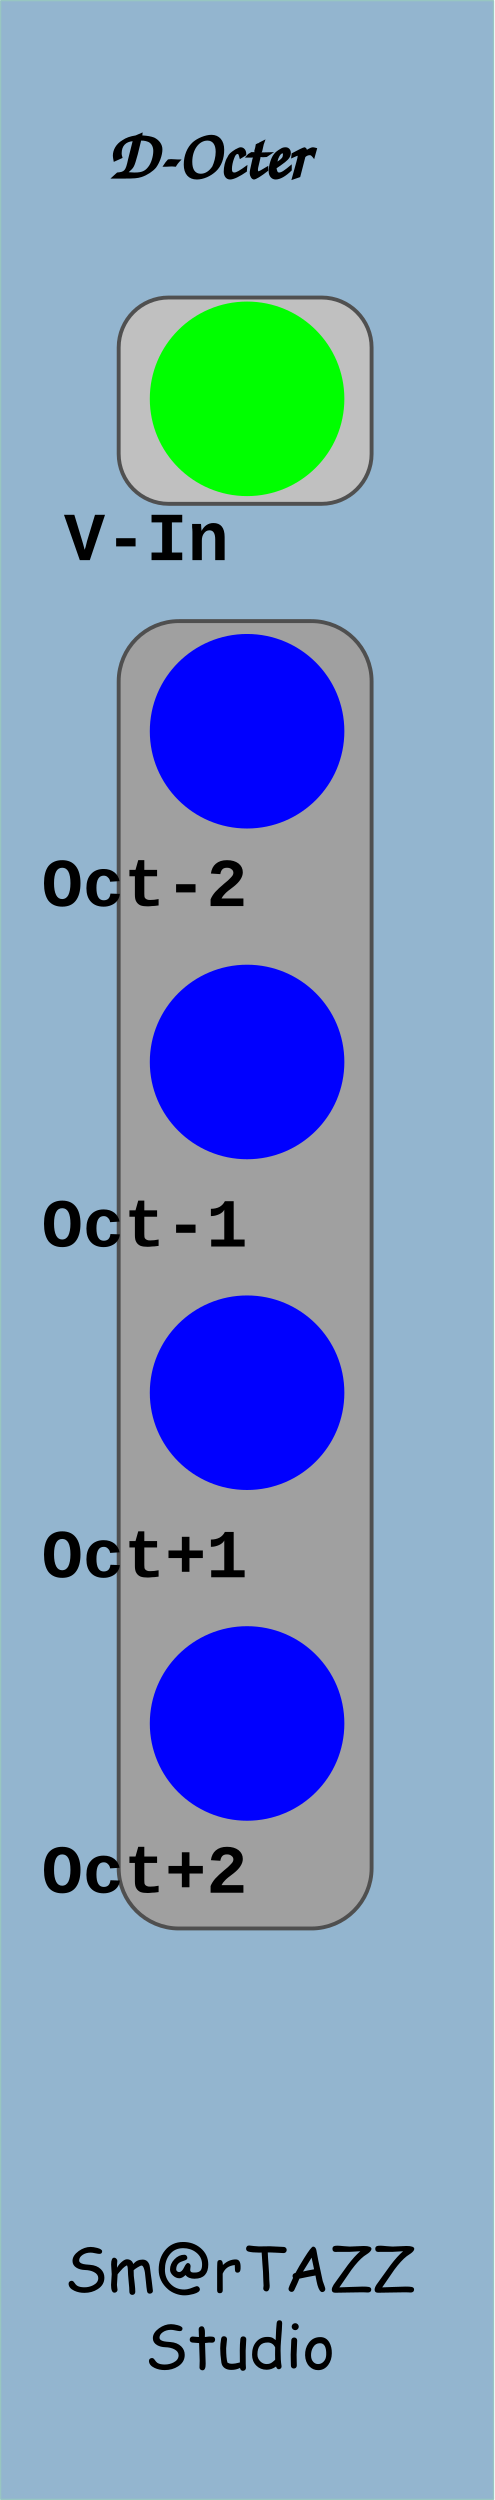
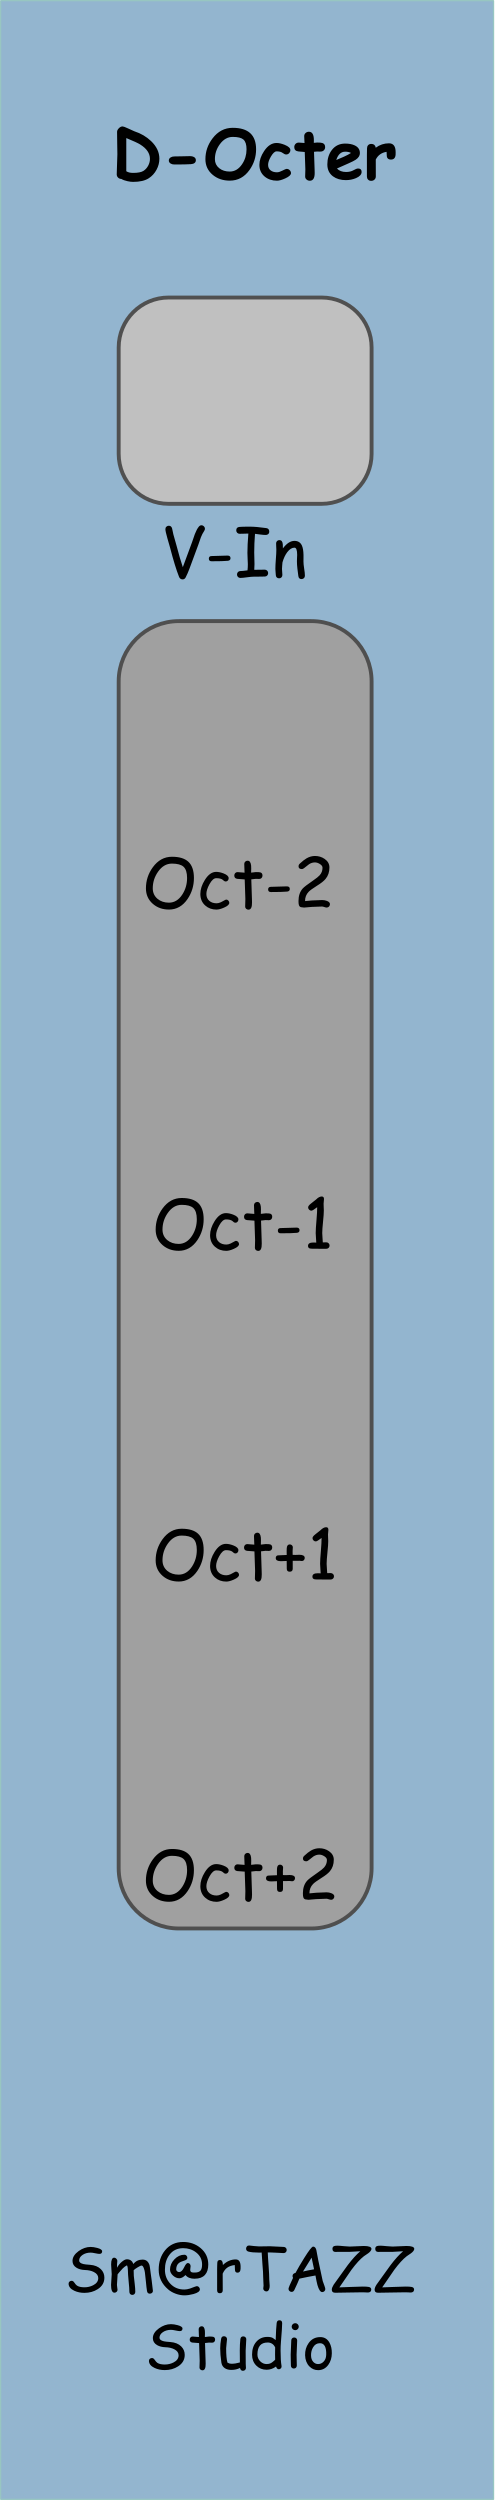
<svg xmlns="http://www.w3.org/2000/svg" xmlns:xlink="http://www.w3.org/1999/xlink" width="25.4mm" height="128.5mm" viewBox="0 0 25.4 128.5" version="1.1" id="svg1">
  <defs id="defs1">
    <linearGradient id="linearGradient1">
      <stop style="stop-color:#00ff00;stop-opacity:1;" offset="0" id="stop1" />
      <stop style="stop-color:#00ff00;stop-opacity:0;" offset="1" id="stop2" />
    </linearGradient>
    <linearGradient xlink:href="#linearGradient1" id="linearGradient2" x1="7.7" y1="20.586" x2="17.7" y2="20.586" gradientUnits="userSpaceOnUse" />
  </defs>
  <g id="layer1" style="display:inline">
    <rect style="display:inline;fill:#93b5cf;fill-opacity:1;stroke:#97c6c1;stroke-width:0.065;stroke-linejoin:miter;stroke-miterlimit:0;stroke-dasharray:none;stroke-opacity:1;paint-order:normal" id="guid-133bc867-ad6a-494a-bd77-ef0c326a6449" width="25.335" height="128.435" x="0.033" y="0.033" ry="0" />
-     <rect style="font-size:3.175px;font-family:'Comic Sans MS';-inkscape-font-specification:'Comic Sans MS, Normal';text-align:center;text-anchor:middle;display:inline;fill:#c0c0c0;fill-opacity:1;stroke:#505050;stroke-width:0.2;stroke-miterlimit:0;stroke-opacity:1;stroke-dasharray:none" id="InputBlock" width="13" height="10.604" x="6.1" y="15.293" ry="2.567">
-       </rect>
    <rect style="display:inline;fill:#a0a0a0;stroke:#4f4f4f;stroke-width:0.2;stroke-miterlimit:0;stroke-opacity:1;stroke-dasharray:none;fill-opacity:1" id="OutputBlock" width="13" height="67.199" x="6.1" y="31.925" ry="3.097">
      </rect>
-     <text xml:space="preserve" style="font-size:3.528px;font-family:Arial;-inkscape-font-specification:'Arial, Normal';text-align:center;text-anchor:middle;fill:#000000;stroke:#000000;stroke-width:0;stroke-linecap:round;stroke-linejoin:round;stroke-miterlimit:0" x="13.082" y="9.18" id="text1">
-       <tspan id="tspan1" style="font-style:normal;font-variant:normal;font-weight:bold;font-stretch:normal;font-size:3.528px;font-family:'Comic Sans MS';-inkscape-font-specification:'Comic Sans MS, Bold';font-variant-ligatures:normal;font-variant-caps:normal;font-variant-numeric:normal;font-variant-east-asian:normal;stroke-width:0" x="13.082" y="9.18">D-Octer</tspan>
-     </text>
-     <text xml:space="preserve" style="font-style:normal;font-variant:normal;font-weight:bold;font-stretch:normal;font-size:3.528px;font-family:'Courier New';-inkscape-font-specification:'Courier New, Bold';font-variant-ligatures:normal;font-variant-caps:normal;font-variant-numeric:normal;font-variant-east-asian:normal;text-align:center;text-anchor:middle;fill:#000000;stroke:#000000;stroke-width:0;stroke-linecap:round;stroke-linejoin:round;stroke-miterlimit:0" x="12.722" y="46.569" id="text3" transform="scale(0.9999772,1.000023)">
-       <tspan id="tspan9" x="12.722" y="46.569">Oct-2</tspan>
-     </text>
-     <text xml:space="preserve" style="font-style:normal;font-variant:normal;font-weight:bold;font-stretch:normal;font-size:3.528px;font-family:'Courier New';-inkscape-font-specification:'Courier New, Bold';font-variant-ligatures:normal;font-variant-caps:normal;font-variant-numeric:normal;font-variant-east-asian:normal;text-align:center;text-anchor:middle;display:inline;fill:#000000;stroke:#000000;stroke-width:0;stroke-linecap:round;stroke-linejoin:round;stroke-miterlimit:0" x="12.722" y="64.07" id="text3-9">
-       <tspan id="tspan8" x="12.722" y="64.07">Oct-1</tspan>
-     </text>
-     <text xml:space="preserve" style="font-style:normal;font-variant:normal;font-weight:bold;font-stretch:normal;font-size:3.528px;font-family:'Courier New';-inkscape-font-specification:'Courier New, Bold';font-variant-ligatures:normal;font-variant-caps:normal;font-variant-numeric:normal;font-variant-east-asian:normal;text-align:center;text-anchor:middle;display:inline;fill:#000000;stroke:#000000;stroke-width:0;stroke-linecap:round;stroke-linejoin:round;stroke-miterlimit:0" x="12.722" y="81.07" id="text3-3">
-       <tspan id="tspan7" x="12.722" y="81.07">Oct+1</tspan>
-     </text>
-     <text xml:space="preserve" style="font-style:normal;font-variant:normal;font-weight:bold;font-stretch:normal;font-size:3.528px;font-family:'Courier New';-inkscape-font-specification:'Courier New, Bold';font-variant-ligatures:normal;font-variant-caps:normal;font-variant-numeric:normal;font-variant-east-asian:normal;text-align:center;text-anchor:middle;display:inline;fill:#000000;stroke:#000000;stroke-width:0;stroke-linecap:round;stroke-linejoin:round;stroke-miterlimit:0" x="12.722" y="97.286" id="text3-5">
-       <tspan id="tspan6" x="12.722" y="97.286">Oct+2</tspan>
-     </text>
-     <text xml:space="preserve" style="display:inline;font-style:normal;font-variant:normal;font-weight:bold;font-stretch:normal;font-size:3.528px;font-family:'Courier New';-inkscape-font-specification:'Courier New, Bold';font-variant-ligatures:normal;font-variant-caps:normal;font-variant-numeric:normal;font-variant-east-asian:normal;text-align:center;text-anchor:middle;fill:#000000;stroke:#000000;stroke-width:0;stroke-linecap:round;stroke-linejoin:round;stroke-miterlimit:0" x="12.815" y="28.789" id="text3-30" transform="scale(0.9999772,1.000023)">
-       <tspan id="tspan22" x="12.815" y="28.789">V-In</tspan>
-     </text>
+     <rect style="display:inline;font-size:3.175px;font-family:'Comic Sans MS';-inkscape-font-specification:'Comic Sans MS, Normal';text-align:center;text-anchor:middle;fill:#c0c0c0;fill-opacity:1;stroke:#505050;stroke-width:0.2;stroke-miterlimit:0;stroke-opacity:1;stroke-dasharray:none" id="InputBlock" width="13" height="10.604" x="6.1" y="15.293" ry="2.567">
+       </rect>
    <g id="guid-836c62ac-2363-4971-88ce-5a5d0a73b10b" style="display:inline;font-size:3.175px;font-family:'Comic Sans MS';-inkscape-font-specification:'Comic Sans MS, Normal';text-align:center;text-anchor:middle;stroke:#000000;stroke-width:0;stroke-miterlimit:0" aria-label="Sm@rTAZZ&#10;Studio" transform="translate(0,-4.576649)">
      <path d="m 3.527,121.957 q -0.002,-0.065 0.043,-0.105 0.047,-0.042 0.113,-0.042 0.076,0 0.133,0.087 0.079,0.118 0.141,0.16 0.132,0.087 0.383,0.087 0.24,0 0.446,-0.104 0.264,-0.133 0.264,-0.371 0,-0.195 -0.222,-0.309 -0.188,-0.098 -0.464,-0.105 -0.245,-0.009 -0.417,-0.107 -0.22,-0.126 -0.22,-0.36 0,-0.276 0.313,-0.504 0.299,-0.215 0.619,-0.215 0.15,0 0.34,0.051 0.251,0.067 0.251,0.171 0,0.136 -0.14,0.136 -0.062,0 -0.217,-0.033 -0.155,-0.034 -0.24,-0.033 -0.242,0.003 -0.411,0.119 -0.174,0.119 -0.174,0.29 0,0.129 0.229,0.181 0.085,0.02 0.33,0.037 0.355,0.026 0.555,0.223 0.183,0.18 0.183,0.439 0,0.369 -0.341,0.589 -0.296,0.191 -0.687,0.191 -0.284,0 -0.519,-0.109 -0.288,-0.133 -0.293,-0.366 z m 4.178,0.515 q -0.127,0 -0.149,-0.135 -0.028,-0.171 -0.056,-0.481 l -0.053,-0.481 q -0.016,-0.107 -0.053,-0.209 -0.053,-0.14 -0.115,-0.14 -0.057,0 -0.214,0.098 -0.149,0.09 -0.195,0.144 -0.002,0.146 0.008,0.291 l 0.047,0.414 q 0.029,0.245 0.029,0.405 0,0.068 -0.043,0.112 -0.042,0.045 -0.109,0.045 -0.067,0 -0.11,-0.045 -0.042,-0.043 -0.042,-0.112 0,-0.188 -0.039,-0.553 -0.037,-0.367 -0.037,-0.555 0,-0.164 -0.047,-0.256 -0.109,0.05 -0.22,0.161 l -0.183,0.205 q -0.025,0.037 -0.079,0.098 0,0.093 -0.017,0.274 -0.017,0.181 -0.017,0.268 0,0.046 0.014,0.13 0.016,0.084 0.016,0.121 0,0.064 -0.048,0.107 -0.047,0.043 -0.11,0.043 -0.175,0 -0.175,-0.398 0,-0.093 0.017,-0.278 0.017,-0.184 0.017,-0.278 0,-0.082 -0.016,-0.246 -0.014,-0.164 -0.014,-0.248 0,-0.352 0.158,-0.352 0.06,0 0.11,0.053 0.051,0.053 0.051,0.115 0,0.029 -0.008,0.091 -0.008,0.062 -0.008,0.095 l 0.003,0.163 q 0.081,-0.166 0.237,-0.299 0.157,-0.135 0.267,-0.135 0.243,0 0.335,0.242 0.085,-0.113 0.203,-0.169 0.118,-0.057 0.27,-0.057 0.259,0 0.353,0.279 0.019,0.056 0.064,0.436 0.043,0.267 0.112,0.888 0.005,0.062 -0.042,0.105 -0.047,0.043 -0.113,0.043 z m 2.307,-0.767 q -0.164,0 -0.284,-0.048 -0.119,-0.048 -0.192,-0.143 -0.084,0.082 -0.164,0.124 -0.079,0.042 -0.155,0.042 -0.172,0 -0.326,-0.14 -0.152,-0.141 -0.152,-0.309 0,-0.287 0.225,-0.524 0.226,-0.237 0.513,-0.237 0.065,0 0.109,0.048 0.043,0.048 0.043,0.116 0,0.093 -0.155,0.138 -0.206,0.059 -0.291,0.135 -0.126,0.11 -0.126,0.324 0,0.045 0.042,0.087 0.048,0.046 0.119,0.043 0.135,-0.006 0.25,-0.251 0.104,-0.214 0.184,-0.214 0.065,0 0.105,0.048 0.04,0.048 0.04,0.118 0,0.031 -0.011,0.093 -0.009,0.062 -0.009,0.093 0,0.101 0.087,0.127 0.034,0.011 0.147,0.011 0.212,0 0.298,-0.104 0.078,-0.093 0.078,-0.309 0,-0.38 -0.305,-0.62 -0.279,-0.22 -0.667,-0.22 -0.451,0 -0.707,0.341 -0.231,0.304 -0.231,0.764 0,0.425 0.271,0.716 0.282,0.304 0.726,0.304 0.126,0 0.284,-0.048 l 0.271,-0.101 q 0.068,-0.025 0.088,-0.025 0.064,0 0.11,0.051 0.047,0.05 0.047,0.116 0,0.147 -0.33,0.239 -0.25,0.068 -0.467,0.068 -0.219,0 -0.448,-0.085 -0.228,-0.084 -0.391,-0.225 -0.481,-0.415 -0.481,-1.011 0,-0.595 0.329,-0.995 0.349,-0.428 0.929,-0.428 0.524,0 0.898,0.315 0.392,0.333 0.392,0.843 0,0.349 -0.171,0.536 -0.178,0.194 -0.522,0.194 z m 2.353,-0.507 q -0.011,0.194 -0.155,0.194 -0.133,0 -0.133,-0.153 0,-0.029 -0.005,-0.109 l -0.005,-0.13 q -0.245,0.029 -0.392,0.138 -0.138,0.101 -0.229,0.304 l 0.003,0.85 q 0,0.157 -0.153,0.157 -0.136,0 -0.136,-0.157 v -1.088 q 0,-0.051 0.003,-0.153 0.005,-0.102 0.005,-0.153 0,-0.157 0.136,-0.157 0.152,0 0.153,0.257 0.298,-0.287 0.66,-0.287 0.126,0 0.188,0.095 0.062,0.095 0.062,0.285 0,0.081 -0.002,0.109 z m 2.215,-0.812 q -0.115,0 -0.353,-0.019 -0.233,-0.017 -0.353,-0.015 h -0.11 q 0.005,0.214 0.042,0.695 0.034,0.448 0.034,0.696 0,0.054 0.011,0.164 0.011,0.11 0.011,0.166 0,0.105 -0.034,0.181 -0.043,0.102 -0.135,0.102 -0.062,0 -0.112,-0.043 -0.05,-0.043 -0.05,-0.112 0,-0.023 0.008,-0.07 0.008,-0.046 0.008,-0.07 0,-0.076 -0.011,-0.228 -0.009,-0.152 -0.009,-0.229 0,-0.222 -0.036,-0.623 -0.037,-0.434 -0.042,-0.623 l -0.141,0.002 q -0.34,0 -0.533,-0.05 -0.126,-0.033 -0.126,-0.153 0,-0.064 0.04,-0.112 0.047,-0.054 0.119,-0.05 0.054,0.003 0.248,0.028 0.155,0.019 0.251,0.019 0.093,0 0.282,-0.003 0.189,-0.005 0.282,-0.005 0.119,0 0.353,0.017 0.236,0.017 0.355,0.017 0.067,0 0.112,0.046 0.045,0.045 0.045,0.113 0,0.067 -0.045,0.113 -0.045,0.045 -0.112,0.045 z m 1.984,2.005 q -0.143,0 -0.248,-0.366 -0.04,-0.14 -0.101,-0.488 -0.158,0.022 -0.414,0.077 l -0.412,0.085 q -0.078,0.203 -0.265,0.594 -0.05,0.087 -0.135,0.087 -0.062,0 -0.112,-0.045 -0.048,-0.045 -0.048,-0.112 0,-0.074 0.234,-0.566 -0.026,-0.04 -0.026,-0.093 0,-0.126 0.152,-0.161 0.177,-0.332 0.446,-0.763 0.367,-0.588 0.457,-0.588 0.122,0 0.167,0.171 l 0.098,0.521 0.231,1.077 0.088,0.245 q 0.045,0.126 0.045,0.167 0,0.067 -0.048,0.112 -0.048,0.045 -0.11,0.045 z m -0.547,-1.772 -0.443,0.715 q 0.188,-0.048 0.569,-0.116 z m 2.894,-0.214 -0.209,0.143 q -0.282,0.219 -0.639,0.699 l -0.544,0.792 q -0.039,0.059 -0.076,0.109 l 0.603,-0.023 q 0.395,-0.019 0.605,-0.019 0.205,0 0.302,0.019 0.126,0.025 0.13,0.127 0.003,0.076 -0.05,0.121 -0.047,0.039 -0.116,0.039 -0.045,0 -0.135,-0.006 -0.09,-0.005 -0.135,-0.005 -0.236,0 -0.708,0.011 -0.471,0.012 -0.707,0.012 -0.178,0 -0.178,-0.157 0,-0.102 0.096,-0.257 l 0.166,-0.231 0.56,-0.778 q 0.346,-0.457 0.643,-0.71 l -0.543,0.031 H 17.351 q -0.017,0 -0.051,0.003 -0.033,0.002 -0.048,0.002 -0.164,0 -0.164,-0.16 0,-0.105 0.084,-0.14 0.051,-0.022 0.169,-0.022 0.107,0 0.318,0.023 0.212,0.022 0.319,0.022 0.119,0 0.357,-0.015 0.239,-0.015 0.36,-0.015 0.398,0 0.398,0.15 0,0.102 -0.18,0.236 z m 2.201,0 -0.209,0.143 q -0.282,0.219 -0.639,0.699 l -0.544,0.792 q -0.039,0.059 -0.076,0.109 l 0.603,-0.023 q 0.395,-0.019 0.605,-0.019 0.205,0 0.302,0.019 0.126,0.025 0.13,0.127 0.003,0.076 -0.05,0.121 -0.047,0.039 -0.116,0.039 -0.045,0 -0.135,-0.006 -0.09,-0.005 -0.135,-0.005 -0.236,0 -0.708,0.011 -0.471,0.012 -0.707,0.012 -0.178,0 -0.178,-0.157 0,-0.102 0.096,-0.257 l 0.166,-0.231 0.56,-0.778 q 0.346,-0.457 0.643,-0.71 l -0.543,0.031 h -0.626 q -0.017,0 -0.051,0.003 -0.033,0.002 -0.048,0.002 -0.164,0 -0.164,-0.16 0,-0.105 0.084,-0.14 0.051,-0.022 0.169,-0.022 0.107,0 0.318,0.023 0.212,0.022 0.319,0.022 0.119,0 0.357,-0.015 0.239,-0.015 0.36,-0.015 0.398,0 0.398,0.15 0,0.102 -0.18,0.236 z" id="path3" />
      <path d="m 7.657,125.926 q -0.002,-0.065 0.043,-0.105 0.047,-0.042 0.113,-0.042 0.076,0 0.133,0.087 0.079,0.118 0.141,0.16 0.132,0.087 0.383,0.087 0.24,0 0.446,-0.104 0.264,-0.133 0.264,-0.371 0,-0.195 -0.222,-0.309 -0.188,-0.098 -0.464,-0.105 -0.245,-0.009 -0.417,-0.107 -0.22,-0.126 -0.22,-0.36 0,-0.276 0.313,-0.504 0.299,-0.215 0.619,-0.215 0.15,0 0.34,0.051 0.251,0.067 0.251,0.171 0,0.136 -0.14,0.136 -0.062,0 -0.217,-0.033 -0.155,-0.034 -0.24,-0.033 -0.242,0.003 -0.411,0.119 -0.174,0.119 -0.174,0.29 0,0.129 0.229,0.181 0.085,0.02 0.33,0.037 0.355,0.026 0.555,0.223 0.183,0.18 0.183,0.439 0,0.369 -0.341,0.589 -0.296,0.191 -0.687,0.191 -0.284,0 -0.519,-0.109 -0.288,-0.133 -0.293,-0.366 z m 3.246,-0.935 q -0.033,0 -0.078,-0.003 -0.043,-0.003 -0.076,-0.003 -0.036,0 -0.211,0.023 l 0.029,0.916 0.002,0.068 0.002,0.079 q 0.006,0.34 -0.163,0.34 -0.062,0 -0.109,-0.04 -0.045,-0.04 -0.045,-0.101 0,-0.059 0.005,-0.177 0.005,-0.118 0.005,-0.177 l -0.031,-0.905 q -0.113,-0.005 -0.344,-0.026 -0.138,-0.019 -0.138,-0.153 0,-0.068 0.042,-0.113 0.042,-0.045 0.107,-0.045 l 0.326,0.026 q 0,-0.079 -0.008,-0.211 -0.006,-0.133 -0.006,-0.192 0,-0.065 0.045,-0.107 0.045,-0.043 0.11,-0.043 0.14,0 0.163,0.228 0.005,0.057 0.005,0.138 l -0.003,0.09 -0.002,0.096 q 0.192,-0.025 0.22,-0.025 0.161,0 0.211,0.015 0.095,0.031 0.095,0.146 0,0.068 -0.043,0.113 -0.042,0.043 -0.109,0.043 z m 1.724,0.415 q 0,0.112 0.002,0.335 0.002,0.223 0.002,0.335 0,0.034 0.005,0.104 0.006,0.07 0.006,0.104 0,0.067 -0.045,0.109 -0.045,0.043 -0.11,0.043 -0.119,0 -0.152,-0.147 -0.194,0.101 -0.446,0.101 -0.203,0 -0.336,-0.09 -0.147,-0.099 -0.175,-0.29 -0.06,-0.411 -0.06,-0.732 0,-0.212 0.047,-0.484 0.022,-0.135 0.147,-0.135 0.067,0 0.112,0.043 0.045,0.042 0.045,0.109 0,0.071 -0.023,0.228 -0.022,0.157 -0.022,0.239 0,0.259 0.017,0.443 0.017,0.184 0.051,0.296 0.051,0.028 0.101,0.043 0.05,0.014 0.098,0.014 0.208,0 0.439,-0.067 l -0.002,-0.315 -0.003,-0.301 q 0,-0.335 0.029,-0.581 0.017,-0.143 0.15,-0.143 0.067,0 0.112,0.043 0.045,0.043 0.042,0.109 z m 1.814,-0.464 q -0.019,0.228 -0.019,0.456 0,0.516 0.048,0.78 0.003,0.022 0.003,0.036 0,0.062 -0.043,0.102 -0.043,0.04 -0.101,0.04 -0.096,0 -0.141,-0.14 -0.112,0.082 -0.233,0.124 -0.119,0.042 -0.25,0.042 -0.321,0 -0.532,-0.214 -0.217,-0.219 -0.217,-0.561 0,-0.414 0.219,-0.664 0.22,-0.25 0.571,-0.25 0.18,0 0.278,0.056 l 0.146,0.107 q 0.022,-0.653 0.051,-0.879 0.02,-0.138 0.141,-0.138 0.141,0 0.141,0.15 0,0.215 -0.062,0.952 z m -0.688,0.04 q -0.26,0 -0.391,0.155 -0.13,0.153 -0.13,0.464 0,0.2 0.141,0.344 0.143,0.144 0.333,0.144 0.13,0 0.22,-0.048 0.053,-0.028 0.172,-0.129 0.023,-0.02 0.045,-0.048 l -0.005,-0.268 0.002,-0.18 0.003,-0.183 q -0.059,-0.126 -0.157,-0.188 -0.098,-0.064 -0.234,-0.064 z m 1.422,-0.634 q -0.074,0 -0.129,-0.053 -0.054,-0.053 -0.054,-0.127 0,-0.074 0.054,-0.127 0.054,-0.053 0.129,-0.053 0.074,0 0.127,0.053 0.054,0.053 0.054,0.127 0,0.074 -0.054,0.127 -0.053,0.053 -0.127,0.053 z m 0.07,1.259 q 0,0.093 0.005,0.279 0.006,0.184 0.006,0.278 0,0.068 -0.042,0.112 -0.042,0.043 -0.11,0.043 -0.067,0 -0.11,-0.043 -0.042,-0.043 -0.042,-0.112 0,-0.093 -0.006,-0.278 -0.005,-0.186 -0.005,-0.279 0,-0.146 0.015,-0.363 0.015,-0.219 0.015,-0.364 0,-0.07 0.042,-0.113 0.043,-0.043 0.11,-0.043 0.067,0 0.109,0.043 0.043,0.043 0.043,0.113 0,0.146 -0.015,0.364 -0.015,0.217 -0.015,0.363 z m 1.105,0.795 q -0.26,0 -0.448,-0.192 -0.209,-0.214 -0.22,-0.575 -0.009,-0.35 0.177,-0.617 0.217,-0.315 0.605,-0.315 0.31,0 0.47,0.284 0.127,0.229 0.122,0.552 -0.005,0.344 -0.18,0.588 -0.198,0.276 -0.526,0.276 z m 0.093,-1.384 q -0.228,-0.002 -0.355,0.217 -0.101,0.175 -0.101,0.4 0,0.225 0.122,0.35 0.102,0.104 0.24,0.104 0.161,0 0.278,-0.118 0.132,-0.13 0.14,-0.352 0.022,-0.6 -0.324,-0.602 z" id="path4" />
    </g>
+     <path d="m 8.682,97.751 q -0.486,0 -0.823,-0.291 Q 7.5,97.15 7.5,96.661 q 0,-0.596 0.353,-1.083 0.394,-0.541 0.984,-0.541 0.567,0 0.842,0.255 0.288,0.265 0.288,0.837 0,0.596 -0.324,1.075 -0.372,0.548 -0.961,0.548 z m 0.155,-2.362 q -0.422,0 -0.715,0.42 -0.27,0.386 -0.27,0.851 0,0.332 0.246,0.541 0.236,0.196 0.584,0.196 0.419,0 0.691,-0.422 0.243,-0.377 0.243,-0.847 0,-0.412 -0.184,-0.579 -0.176,-0.16 -0.594,-0.16 z m 2.298,2.365 q -0.353,0 -0.589,-0.214 -0.248,-0.224 -0.248,-0.591 0,-0.35 0.233,-0.722 0.258,-0.413 0.582,-0.413 0.169,0 0.377,0.079 0.264,0.102 0.264,0.248 0,0.065 -0.043,0.117 -0.043,0.05 -0.107,0.05 -0.05,0 -0.088,-0.029 -0.036,-0.031 -0.071,-0.06 -0.102,-0.081 -0.332,-0.081 -0.176,0 -0.348,0.314 -0.157,0.288 -0.157,0.498 0,0.227 0.155,0.358 0.145,0.122 0.372,0.122 0.103,0 0.22,-0.055 l 0.2,-0.107 q 0.052,-0.028 0.074,-0.028 0.064,0 0.11,0.052 0.047,0.05 0.047,0.115 0,0.126 -0.265,0.243 -0.233,0.103 -0.386,0.103 z m 2.186,-1.576 q -0.036,0 -0.086,-0.003 -0.048,-0.003 -0.084,-0.003 -0.04,0 -0.234,0.026 l 0.033,1.018 0.002,0.076 0.002,0.088 q 0.007,0.377 -0.181,0.377 -0.069,0 -0.121,-0.045 -0.05,-0.045 -0.05,-0.112 0,-0.065 0.005,-0.196 0.005,-0.131 0.005,-0.196 l -0.034,-1.006 q -0.126,-0.005 -0.382,-0.029 -0.153,-0.021 -0.153,-0.171 0,-0.076 0.047,-0.126 0.047,-0.05 0.119,-0.05 l 0.362,0.029 q 0,-0.088 -0.009,-0.234 -0.007,-0.148 -0.007,-0.214 0,-0.072 0.05,-0.119 0.05,-0.048 0.122,-0.048 0.155,0 0.181,0.253 0.005,0.064 0.005,0.153 l -0.003,0.1 -0.002,0.107 q 0.214,-0.028 0.245,-0.028 0.179,0 0.234,0.017 0.105,0.034 0.105,0.162 0,0.076 -0.048,0.126 -0.047,0.048 -0.121,0.048 z m 1.843,0.36 q 0,0.064 -0.043,0.112 -0.041,0.047 -0.105,0.047 -0.021,0 -0.062,-0.007 -0.041,-0.007 -0.064,-0.007 l -0.172,0.003 q -0.105,0.003 -0.172,0 v 0.405 q 0,0.155 -0.153,0.155 -0.076,0 -0.115,-0.038 -0.038,-0.04 -0.038,-0.117 l -0.002,-0.198 -0.002,-0.2 q -0.208,0.012 -0.295,0.012 -0.267,0 -0.267,-0.158 0,-0.112 0.095,-0.14 0.033,-0.009 0.172,-0.009 0.086,0 0.295,-0.012 l -0.002,-0.202 q 0,-0.157 0.015,-0.217 0.017,-0.062 0.053,-0.093 0.036,-0.031 0.093,-0.031 0.065,0 0.11,0.043 0.047,0.041 0.047,0.107 0,0.029 -0.007,0.093 -0.005,0.064 -0.005,0.096 l 0.002,0.196 0.129,0.005 q 0.034,0 0.105,-0.003 0.071,-0.005 0.105,-0.005 0.282,0 0.282,0.162 z m 1.859,1.111 q -0.043,0 -0.122,-0.026 -0.078,-0.028 -0.119,-0.028 -0.088,0 -0.264,0.01 -0.176,0.01 -0.265,0.01 -0.067,0 -0.2,0.017 -0.131,0.017 -0.198,0.017 -0.019,0 -0.055,-0.007 -0.036,-0.007 -0.055,-0.007 -0.119,0 -0.155,-0.115 -0.021,-0.06 -0.021,-0.207 0,-0.401 0.219,-0.646 0.1,-0.112 0.539,-0.413 0.246,-0.169 0.329,-0.264 0.148,-0.165 0.148,-0.388 0,-0.11 -0.143,-0.196 -0.126,-0.078 -0.246,-0.078 -0.158,0 -0.301,0.091 l -0.246,0.193 q -0.074,0.059 -0.119,0.059 -0.177,0 -0.177,-0.141 0,-0.081 0.065,-0.14 0.202,-0.189 0.35,-0.274 Q 16.194,95 16.414,95 q 0.279,0 0.498,0.152 0.245,0.171 0.245,0.438 0,0.176 -0.05,0.324 -0.05,0.148 -0.152,0.27 -0.129,0.155 -0.438,0.346 -0.324,0.203 -0.425,0.308 -0.191,0.198 -0.188,0.481 l 0.355,-0.033 q 0.365,-0.021 0.522,-0.021 0.131,0 0.248,0.045 0.155,0.06 0.155,0.167 0,0.067 -0.047,0.121 -0.047,0.052 -0.115,0.052 z" id="Oct_2" style="font-size:3.528px;font-family:'Comic Sans MS';-inkscape-font-specification:'Comic Sans MS, Normal';text-align:center;text-anchor:middle;display:inline;stroke:#000000;stroke-width:0;stroke-miterlimit:0" aria-label="Oct+2">
+       </path>
+     <path d="m 9.182,81.291 q -0.486,0 -0.823,-0.291 -0.358,-0.31 -0.358,-0.799 0,-0.596 0.353,-1.083 0.394,-0.541 0.984,-0.541 0.567,0 0.842,0.255 0.288,0.265 0.288,0.837 0,0.596 -0.324,1.075 -0.372,0.548 -0.961,0.548 z m 0.155,-2.362 q -0.422,0 -0.715,0.42 -0.27,0.386 -0.27,0.851 0,0.332 0.246,0.541 0.236,0.196 0.584,0.196 0.419,0 0.691,-0.422 0.243,-0.377 0.243,-0.847 0,-0.412 -0.184,-0.579 -0.176,-0.16 -0.594,-0.16 z m 2.298,2.365 q -0.353,0 -0.589,-0.214 -0.248,-0.224 -0.248,-0.591 0,-0.35 0.233,-0.722 0.258,-0.413 0.582,-0.413 0.169,0 0.377,0.079 0.264,0.102 0.264,0.248 0,0.065 -0.043,0.117 -0.043,0.05 -0.107,0.05 -0.05,0 -0.088,-0.029 -0.036,-0.031 -0.071,-0.06 -0.102,-0.081 -0.332,-0.081 -0.176,0 -0.348,0.314 -0.157,0.288 -0.157,0.498 0,0.227 0.155,0.358 0.145,0.122 0.372,0.122 0.103,0 0.22,-0.055 l 0.2,-0.107 q 0.052,-0.028 0.074,-0.028 0.064,0 0.11,0.052 0.047,0.05 0.047,0.115 0,0.126 -0.265,0.243 -0.233,0.103 -0.386,0.103 z m 2.186,-1.576 q -0.036,0 -0.086,-0.003 -0.048,-0.003 -0.084,-0.003 -0.04,0 -0.234,0.026 l 0.033,1.018 0.002,0.076 0.002,0.088 q 0.007,0.377 -0.181,0.377 -0.069,0 -0.121,-0.045 -0.05,-0.045 -0.05,-0.112 0,-0.065 0.005,-0.196 0.005,-0.131 0.005,-0.196 l -0.034,-1.006 q -0.126,-0.005 -0.382,-0.029 -0.153,-0.021 -0.153,-0.171 0,-0.076 0.047,-0.126 0.047,-0.05 0.119,-0.05 l 0.362,0.029 q 0,-0.088 -0.009,-0.234 -0.007,-0.148 -0.007,-0.214 0,-0.072 0.05,-0.119 0.05,-0.048 0.122,-0.048 0.155,0 0.181,0.253 0.005,0.064 0.005,0.153 l -0.003,0.1 -0.002,0.107 q 0.214,-0.028 0.245,-0.028 0.179,0 0.234,0.017 0.105,0.034 0.105,0.162 0,0.076 -0.048,0.126 -0.047,0.048 -0.121,0.048 z m 1.843,0.36 q 0,0.064 -0.043,0.112 -0.041,0.047 -0.105,0.047 -0.021,0 -0.062,-0.007 -0.041,-0.007 -0.064,-0.007 l -0.172,0.003 q -0.105,0.003 -0.172,0 v 0.405 q 0,0.155 -0.153,0.155 -0.076,0 -0.115,-0.038 -0.038,-0.04 -0.038,-0.117 l -0.002,-0.198 -0.002,-0.2 q -0.208,0.012 -0.295,0.012 -0.267,0 -0.267,-0.158 0,-0.112 0.095,-0.14 0.033,-0.009 0.172,-0.009 0.086,0 0.295,-0.012 l -0.002,-0.202 q 0,-0.157 0.015,-0.217 0.017,-0.062 0.053,-0.093 0.036,-0.031 0.093,-0.031 0.065,0 0.11,0.043 0.047,0.041 0.047,0.107 0,0.029 -0.007,0.093 -0.005,0.064 -0.005,0.096 l 0.002,0.196 0.129,0.005 q 0.034,0 0.105,-0.003 0.071,-0.005 0.105,-0.005 0.282,0 0.282,0.162 z m 1.335,1.109 h -0.343 l -0.341,-0.002 q -0.121,0 -0.169,-0.015 -0.088,-0.031 -0.088,-0.131 0,-0.174 0.27,-0.174 l 0.083,0.002 0.071,0.003 q 0,-0.083 -0.015,-0.245 -0.014,-0.162 -0.014,-0.243 0,-0.219 0.04,-0.665 0.038,-0.439 0.036,-0.667 -0.231,0.179 -0.295,0.179 -0.069,0 -0.121,-0.052 -0.05,-0.052 -0.05,-0.119 0,-0.081 0.148,-0.196 0.093,-0.065 0.264,-0.21 0.152,-0.153 0.289,-0.153 0.115,0 0.115,0.133 0,0.04 -0.01,0.119 -0.01,0.078 -0.01,0.117 0,0.057 0.005,0.172 0.007,0.115 0.007,0.172 0,0.196 -0.041,0.586 -0.041,0.389 -0.041,0.584 0,0.1 0.014,0.243 0.014,0.143 0.015,0.234 l 0.181,-0.003 q 0.072,0 0.119,0.048 0.048,0.047 0.048,0.117 0,0.072 -0.048,0.119 -0.047,0.047 -0.119,0.047 z" id="Oct_1" style="display:inline;font-size:3.528px;font-family:'Comic Sans MS';-inkscape-font-specification:'Comic Sans MS, Normal';text-align:center;text-anchor:middle;stroke:#000000;stroke-width:0;stroke-miterlimit:0" aria-label="Oct+1">
+       </path>
+     <path d="m 9.182,64.291 q -0.486,0 -0.823,-0.291 -0.358,-0.31 -0.358,-0.799 0,-0.596 0.353,-1.083 0.394,-0.541 0.984,-0.541 0.567,0 0.842,0.255 0.288,0.265 0.288,0.837 0,0.596 -0.324,1.075 -0.372,0.548 -0.961,0.548 z m 0.155,-2.362 q -0.422,0 -0.715,0.42 -0.27,0.386 -0.27,0.851 0,0.332 0.246,0.541 0.236,0.196 0.584,0.196 0.419,0 0.691,-0.422 0.243,-0.377 0.243,-0.847 0,-0.412 -0.184,-0.579 -0.176,-0.16 -0.594,-0.16 z m 2.298,2.365 q -0.353,0 -0.589,-0.214 -0.248,-0.224 -0.248,-0.591 0,-0.35 0.233,-0.722 0.258,-0.413 0.582,-0.413 0.169,0 0.377,0.079 0.264,0.102 0.264,0.248 0,0.065 -0.043,0.117 -0.043,0.05 -0.107,0.05 -0.05,0 -0.088,-0.029 -0.036,-0.031 -0.071,-0.06 -0.102,-0.081 -0.332,-0.081 -0.176,0 -0.348,0.314 -0.157,0.288 -0.157,0.498 0,0.227 0.155,0.358 0.145,0.122 0.372,0.122 0.103,0 0.22,-0.055 l 0.2,-0.107 q 0.052,-0.028 0.074,-0.028 0.064,0 0.11,0.052 0.047,0.05 0.047,0.115 0,0.126 -0.265,0.243 -0.233,0.103 -0.386,0.103 z m 2.186,-1.576 q -0.036,0 -0.086,-0.003 -0.048,-0.003 -0.084,-0.003 -0.04,0 -0.234,0.026 l 0.033,1.018 0.002,0.076 0.002,0.088 q 0.007,0.377 -0.181,0.377 -0.069,0 -0.121,-0.045 -0.05,-0.045 -0.05,-0.112 0,-0.065 0.005,-0.196 0.005,-0.131 0.005,-0.196 l -0.034,-1.006 q -0.126,-0.005 -0.382,-0.029 -0.153,-0.021 -0.153,-0.171 0,-0.076 0.047,-0.126 0.047,-0.05 0.119,-0.05 l 0.362,0.029 q 0,-0.088 -0.009,-0.234 -0.007,-0.148 -0.007,-0.214 0,-0.072 0.05,-0.119 0.05,-0.048 0.122,-0.048 0.155,0 0.181,0.253 0.005,0.064 0.005,0.153 l -0.003,0.1 -0.002,0.107 q 0.214,-0.028 0.245,-0.028 0.179,0 0.234,0.017 0.105,0.034 0.105,0.162 0,0.076 -0.048,0.126 -0.047,0.048 -0.121,0.048 z m 1.44,0.649 q -0.234,0.024 -0.834,0.024 -0.145,0 -0.145,-0.134 0,-0.134 0.145,-0.134 0.136,0 0.408,-0.012 0.272,-0.012 0.408,-0.012 0.153,0 0.153,0.134 0,0.119 -0.136,0.134 z m 1.512,0.82 H 16.43 l -0.341,-0.002 q -0.121,0 -0.169,-0.015 -0.088,-0.031 -0.088,-0.131 0,-0.174 0.27,-0.174 l 0.083,0.002 0.071,0.003 q 0,-0.083 -0.015,-0.245 -0.014,-0.162 -0.014,-0.243 0,-0.219 0.04,-0.665 0.038,-0.439 0.036,-0.667 -0.231,0.179 -0.295,0.179 -0.069,0 -0.121,-0.052 -0.05,-0.052 -0.05,-0.119 0,-0.081 0.148,-0.196 0.093,-0.065 0.264,-0.21 0.152,-0.153 0.289,-0.153 0.115,0 0.115,0.133 0,0.04 -0.01,0.119 -0.01,0.078 -0.01,0.117 0,0.057 0.005,0.172 0.007,0.115 0.007,0.172 0,0.196 -0.041,0.586 -0.041,0.389 -0.041,0.584 0,0.1 0.014,0.243 0.014,0.143 0.015,0.234 l 0.181,-0.003 q 0.072,0 0.119,0.048 0.048,0.047 0.048,0.117 0,0.072 -0.048,0.119 -0.047,0.047 -0.119,0.047 z" id="Oct-1" style="display:inline;font-size:3.528px;font-family:'Comic Sans MS';-inkscape-font-specification:'Comic Sans MS, Normal';text-align:center;text-anchor:middle;stroke:#000000;stroke-width:0;stroke-miterlimit:0" aria-label="Oct-1">
+       </path>
+     <path d="m 8.682,46.75 q -0.486,0 -0.823,-0.291 -0.358,-0.31 -0.358,-0.799 0,-0.596 0.353,-1.083 0.394,-0.541 0.984,-0.541 0.567,0 0.842,0.255 0.288,0.265 0.288,0.837 0,0.596 -0.324,1.075 -0.372,0.548 -0.961,0.548 z m 0.155,-2.362 q -0.422,0 -0.715,0.42 -0.27,0.386 -0.27,0.851 0,0.332 0.246,0.541 0.236,0.196 0.584,0.196 0.419,0 0.691,-0.422 0.243,-0.377 0.243,-0.847 0,-0.412 -0.184,-0.579 -0.176,-0.16 -0.594,-0.16 z m 2.298,2.365 q -0.353,0 -0.589,-0.214 -0.248,-0.224 -0.248,-0.591 0,-0.35 0.233,-0.722 0.258,-0.413 0.582,-0.413 0.169,0 0.377,0.079 0.264,0.102 0.264,0.248 0,0.065 -0.043,0.117 -0.043,0.05 -0.107,0.05 -0.05,0 -0.088,-0.029 -0.036,-0.031 -0.071,-0.06 -0.102,-0.081 -0.332,-0.081 -0.176,0 -0.348,0.313 -0.157,0.288 -0.157,0.498 0,0.227 0.155,0.358 0.145,0.122 0.372,0.122 0.103,0 0.22,-0.055 l 0.2,-0.107 q 0.052,-0.028 0.074,-0.028 0.064,0 0.11,0.052 0.047,0.05 0.047,0.115 0,0.126 -0.265,0.243 -0.233,0.103 -0.386,0.103 z m 2.186,-1.576 q -0.036,0 -0.086,-0.003 -0.048,-0.003 -0.084,-0.003 -0.04,0 -0.234,0.026 l 0.033,1.018 0.002,0.076 0.002,0.088 q 0.007,0.377 -0.181,0.377 -0.069,0 -0.121,-0.045 -0.05,-0.045 -0.05,-0.112 0,-0.065 0.005,-0.196 0.005,-0.131 0.005,-0.196 l -0.034,-1.006 q -0.126,-0.005 -0.382,-0.029 -0.153,-0.021 -0.153,-0.171 0,-0.076 0.047,-0.126 0.047,-0.05 0.119,-0.05 l 0.362,0.029 q 0,-0.088 -0.009,-0.234 -0.007,-0.148 -0.007,-0.214 0,-0.072 0.05,-0.119 0.05,-0.048 0.122,-0.048 0.155,0 0.181,0.253 0.005,0.064 0.005,0.153 l -0.003,0.1 -0.002,0.107 q 0.214,-0.028 0.245,-0.028 0.179,0 0.234,0.017 0.105,0.034 0.105,0.162 0,0.076 -0.048,0.126 -0.047,0.048 -0.121,0.048 z m 1.44,0.649 q -0.234,0.024 -0.834,0.024 -0.145,0 -0.145,-0.134 0,-0.134 0.145,-0.134 0.136,0 0.408,-0.012 0.272,-0.012 0.408,-0.012 0.153,0 0.153,0.134 0,0.119 -0.136,0.134 z m 2.036,0.822 q -0.043,0 -0.122,-0.026 -0.078,-0.028 -0.119,-0.028 -0.088,0 -0.264,0.01 -0.176,0.01 -0.265,0.01 -0.067,0 -0.2,0.017 -0.131,0.017 -0.198,0.017 -0.019,0 -0.055,-0.007 -0.036,-0.007 -0.055,-0.007 -0.119,0 -0.155,-0.115 -0.021,-0.06 -0.021,-0.207 0,-0.401 0.219,-0.646 0.1,-0.112 0.539,-0.413 0.246,-0.169 0.329,-0.264 0.148,-0.165 0.148,-0.388 0,-0.11 -0.143,-0.196 -0.126,-0.078 -0.246,-0.078 -0.158,0 -0.301,0.091 l -0.246,0.193 q -0.074,0.059 -0.119,0.059 -0.177,0 -0.177,-0.141 0,-0.081 0.065,-0.14 0.202,-0.189 0.35,-0.274 0.208,-0.119 0.429,-0.119 0.279,0 0.498,0.152 0.245,0.171 0.245,0.438 0,0.176 -0.05,0.324 -0.05,0.148 -0.152,0.27 -0.129,0.155 -0.438,0.346 -0.324,0.203 -0.425,0.308 -0.191,0.198 -0.188,0.481 l 0.355,-0.033 q 0.365,-0.021 0.522,-0.021 0.131,0 0.248,0.045 0.155,0.06 0.155,0.167 0,0.067 -0.047,0.121 -0.047,0.052 -0.115,0.052 z" id="Oct-2" style="font-size:3.528px;font-family:'Comic Sans MS';-inkscape-font-specification:'Comic Sans MS, Normal';text-align:center;text-anchor:middle;stroke:#000000;stroke-width:0;stroke-miterlimit:0" transform="scale(0.9999742,1.000026)" aria-label="Oct-2">
+       </path>
+     <path style="display:inline;font-size:3.528px;font-family:'Comic Sans MS';-inkscape-font-specification:'Comic Sans MS, Normal';text-align:center;text-anchor:middle;stroke:#000000;stroke-width:0;stroke-miterlimit:0" d="m 10.5,27.282 q -0.107,0.16 -0.174,0.336 l -0.131,0.377 -0.463,1.252 q -0.081,0.22 -0.189,0.431 -0.055,0.103 -0.155,0.103 -0.133,0 -0.186,-0.134 -0.208,-0.524 -0.463,-1.507 l -0.136,-0.474 q -0.102,-0.358 -0.102,-0.469 0,-0.078 0.055,-0.127 0.05,-0.047 0.121,-0.047 0.131,0 0.169,0.141 l 0.064,0.3 0.165,0.586 q 0.165,0.641 0.322,1.104 l 0.01,-0.028 0.462,-1.251 0.146,-0.422 q 0.098,-0.255 0.208,-0.386 0.057,-0.069 0.134,-0.069 0.069,0 0.122,0.053 0.055,0.052 0.055,0.126 0,0.052 -0.034,0.103 z m 1.213,1.543 q -0.234,0.024 -0.834,0.024 -0.145,0 -0.145,-0.134 0,-0.134 0.145,-0.134 0.136,0 0.408,-0.012 0.272,-0.012 0.408,-0.012 0.153,0 0.153,0.134 0,0.119 -0.136,0.134 z m 1.948,-1.328 q -0.11,0 -0.277,-0.022 l -0.277,-0.036 q -0.04,0.501 -0.04,0.958 0,0.121 0.007,0.298 0.007,0.177 0.007,0.298 0,0.162 -0.012,0.295 l 0.543,-0.007 q 0.072,0 0.121,0.052 0.05,0.05 0.05,0.124 0,0.076 -0.05,0.127 -0.048,0.05 -0.121,0.05 -0.096,0 -0.289,0.005 -0.193,0.003 -0.289,0.003 -0.114,0 -0.341,0.031 -0.226,0.033 -0.341,0.033 -0.072,0 -0.122,-0.052 -0.048,-0.05 -0.048,-0.124 0,-0.074 0.048,-0.126 0.05,-0.052 0.122,-0.052 0.112,0 0.37,-0.036 0.017,-0.14 0.017,-0.319 0,-0.119 -0.012,-0.289 -0.01,-0.172 -0.01,-0.289 0,-0.398 0.048,-0.994 l -0.224,0.007 -0.224,0.005 q -0.074,0 -0.124,-0.05 -0.05,-0.05 -0.05,-0.127 0,-0.16 0.162,-0.176 0.14,-0.014 0.522,-0.014 0.343,0 0.86,0.074 0.153,0.022 0.153,0.184 0,0.081 -0.059,0.129 -0.052,0.04 -0.119,0.04 z m 1.84,2.269 q -0.148,0 -0.167,-0.162 l -0.048,-0.377 q -0.024,-0.202 -0.024,-0.377 0,-0.048 0.005,-0.164 0.007,-0.115 0.007,-0.164 0,-0.372 -0.138,-0.372 -0.193,0 -0.369,0.229 -0.158,0.208 -0.248,0.527 -0.003,0.067 -0.015,0.169 -0.01,0.086 -0.01,0.167 0,0.052 0.01,0.155 0.01,0.103 0.01,0.155 0,0.078 -0.048,0.126 -0.047,0.048 -0.121,0.048 -0.076,0 -0.122,-0.048 -0.047,-0.048 -0.047,-0.126 0,-0.052 -0.012,-0.155 -0.01,-0.103 -0.01,-0.155 0,-0.177 0.024,-0.491 0.026,-0.315 0.026,-0.493 0,-0.055 -0.007,-0.164 -0.005,-0.109 -0.005,-0.164 0,-0.074 0.048,-0.121 0.05,-0.048 0.122,-0.048 0.158,0 0.174,0.224 l 0.005,0.202 q 0.289,-0.386 0.594,-0.386 0.276,0 0.384,0.243 0.074,0.162 0.081,0.479 v 0.174 l -0.002,0.16 q 0,0.143 0.036,0.37 0.038,0.226 0.038,0.367 0,0.076 -0.05,0.122 -0.048,0.048 -0.122,0.048 z" id="V-In" aria-label="V-In">
+       </path>
+     <path style="display:inline;font-weight:bold;font-size:3.528px;font-family:'Comic Sans MS';-inkscape-font-specification:'Comic Sans MS, Bold';text-align:center;text-anchor:middle;stroke:#000000;stroke-width:0;stroke-linecap:round;stroke-linejoin:round;stroke-miterlimit:0" d="M 6.239,9.198 Q 6.138,9.196 6.069,9.129 6,9.06 6,8.963 q 0,-0.172 0.016,-0.517 0.017,-0.345 0.017,-0.517 0,-0.191 -0.009,-0.574 -0.007,-0.382 -0.007,-0.574 0,-0.095 0.091,-0.188 0.091,-0.095 0.195,-0.095 0.057,0 0.286,0.107 0.267,0.127 0.317,0.143 0.505,0.164 0.861,0.506 0.425,0.408 0.425,0.903 0,0.298 -0.146,0.567 -0.146,0.274 -0.401,0.439 -0.286,0.186 -0.804,0.186 -0.126,0 -0.289,-0.036 Q 6.353,9.27 6.239,9.198 Z M 7.208,7.427 Q 7.04,7.322 6.491,7.096 v 1.705 q 0.067,0.043 0.153,0.065 0.088,0.021 0.195,0.021 0.372,0 0.534,-0.103 0.153,-0.098 0.243,-0.267 0.091,-0.169 0.091,-0.351 0,-0.427 -0.5,-0.739 z m 2.598,1.011 q -0.238,0.017 -0.846,0.017 -0.107,0 -0.188,-0.048 -0.095,-0.059 -0.095,-0.158 0,-0.1 0.095,-0.158 0.081,-0.05 0.188,-0.05 0.136,0 0.408,-0.007 0.272,-0.009 0.408,-0.009 0.107,0 0.188,0.043 0.103,0.055 0.103,0.164 0,0.188 -0.262,0.207 z m 2.002,0.847 q -0.51,0 -0.868,-0.293 -0.382,-0.314 -0.382,-0.811 0,-0.586 0.367,-1.068 0.412,-0.543 1.037,-0.543 0.601,0 0.901,0.276 0.3,0.276 0.3,0.829 0,0.586 -0.338,1.061 -0.389,0.549 -1.016,0.549 z m 0.153,-2.248 q -0.384,0 -0.658,0.372 -0.257,0.348 -0.257,0.772 0,0.286 0.222,0.465 0.214,0.172 0.539,0.172 0.379,0 0.632,-0.372 0.233,-0.339 0.233,-0.772 0,-0.362 -0.162,-0.503 -0.155,-0.134 -0.549,-0.134 z m 2.277,2.251 q -0.379,0 -0.636,-0.215 -0.27,-0.227 -0.27,-0.599 0,-0.343 0.243,-0.708 0.276,-0.417 0.641,-0.417 0.179,0 0.419,0.096 0.291,0.119 0.291,0.274 0,0.084 -0.059,0.15 -0.062,0.071 -0.16,0.071 -0.074,0 -0.179,-0.079 -0.103,-0.081 -0.312,-0.081 -0.133,0 -0.288,0.26 -0.148,0.251 -0.148,0.434 0,0.181 0.131,0.284 0.124,0.098 0.327,0.098 0.115,0 0.282,-0.088 0.167,-0.088 0.212,-0.088 0.093,0 0.158,0.067 0.067,0.067 0.067,0.153 0,0.134 -0.293,0.269 -0.262,0.119 -0.427,0.119 z m 2.236,-1.495 q -0.036,0 -0.086,-0.002 -0.048,-0.003 -0.084,-0.003 -0.071,0 -0.164,0.014 0.031,0.696 0.031,0.91 0,0.022 0.002,0.084 0.002,0.06 0.002,0.098 0,0.396 -0.25,0.396 -0.095,0 -0.164,-0.059 -0.076,-0.062 -0.076,-0.155 0,-0.062 0.005,-0.186 0.005,-0.124 0.005,-0.186 0,-0.208 -0.031,-0.892 -0.107,-0.005 -0.324,-0.028 -0.215,-0.024 -0.215,-0.224 0,-0.096 0.065,-0.164 0.065,-0.067 0.169,-0.067 0.064,0 0.293,0.021 -0.002,-0.055 -0.009,-0.183 -0.007,-0.11 -0.007,-0.171 0,-0.096 0.071,-0.16 0.071,-0.064 0.171,-0.064 0.255,0 0.255,0.429 l -0.003,0.141 q 0.107,-0.016 0.174,-0.016 0.198,0 0.27,0.026 0.138,0.048 0.138,0.21 0,0.098 -0.067,0.164 -0.067,0.065 -0.171,0.065 z m 1.314,1.466 q -0.412,0 -0.674,-0.196 -0.289,-0.217 -0.289,-0.612 0,-0.436 0.229,-0.737 0.255,-0.334 0.687,-0.334 0.3,0 0.498,0.096 0.26,0.127 0.26,0.396 0,0.189 -0.212,0.336 -0.096,0.067 -0.388,0.196 l -0.58,0.257 q 0.083,0.09 0.2,0.134 0.117,0.045 0.269,0.045 0.231,0 0.391,-0.095 0.143,-0.084 0.229,-0.084 0.179,0 0.179,0.174 0,0.196 -0.288,0.32 -0.241,0.103 -0.512,0.103 z m -0.047,-1.462 q -0.16,0 -0.274,0.107 -0.114,0.107 -0.183,0.32 0.195,-0.084 0.388,-0.167 0.233,-0.105 0.37,-0.195 -0.115,-0.065 -0.301,-0.065 z m 2.594,0.141 q -0.015,0.264 -0.239,0.264 -0.217,0 -0.217,-0.224 l -0.009,-0.174 q -0.388,0.062 -0.555,0.398 l 0.002,0.866 q 0,0.098 -0.067,0.162 -0.067,0.065 -0.171,0.065 -0.107,0 -0.165,-0.069 -0.055,-0.062 -0.055,-0.158 V 7.94 q 0,-0.053 0.003,-0.158 0.003,-0.107 0.003,-0.16 0,-0.096 0.057,-0.16 0.059,-0.065 0.165,-0.065 0.191,0 0.227,0.196 0.305,-0.227 0.677,-0.227 0.345,0 0.345,0.458 0,0.088 -0.002,0.115 z" id="text1" aria-label="D-Octer" />
  </g>
-   <g id="layer2" style="display:inline">
-     <circle style="display:inline;fill:#0000ff" id="guid-d3b3f50f-dde3-4a64-ae52-29039fc3ca22" data-name="Out4#PJ301MPort" cx="12.7" cy="88.586" r="5">
+   <g id="layer2" style="display:none">
+     <circle style="display:inline;fill:#0000ff" id="guid-d3b3f50f-dde3-4a64-ae52-29039fc3ca22" data-name="OCT+2_OUT#PJ301MPort" cx="12.7" cy="88.586" r="5">
      </circle>
-     <circle style="display:inline;fill:#0000ff" id="guid-db2c56fb-3459-447c-afe7-cfdd8b1d091c" data-name="Out3#PJ301MPort" cx="12.7" cy="71.586" r="5">
+     <circle style="display:inline;fill:#0000ff" id="guid-db2c56fb-3459-447c-afe7-cfdd8b1d091c" data-name="OCT+1_OUT#PJ301MPort" cx="12.7" cy="71.586" r="5">
      </circle>
-     <circle style="display:inline;fill:#0000ff" id="guid-04545355-8e75-4d92-bb04-987e59fac65a" data-name="Out2#PJ301MPort" cx="12.7" cy="54.586" r="5">
+     <circle style="fill:#0000ff" id="guid-04545355-8e75-4d92-bb04-987e59fac65a" data-name="OCT-1_OUT#PJ301MPort" cx="12.7" cy="54.586" r="5">
      </circle>
-     <circle style="display:inline;fill:#0000ff" id="guid-f04a8e42-c2b6-4f11-8367-55466c0df6d4" data-name="Out1#PJ301MPort" cx="12.7" cy="37.586" r="5">
+     <circle style="display:inline;fill:#0000ff" id="guid-f04a8e42-c2b6-4f11-8367-55466c0df6d4" data-name="OCT-2_OUT#PJ301MPort" cx="12.7" cy="37.586" r="5">
      </circle>
    <circle style="display:inline;fill:#00ff00;fill-opacity:1" id="guid-02a7bebb-177d-449f-aca3-055687f4c9a1" data-name="In#PJ301MPort" cx="12.7" cy="20.5" r="5">
      </circle>
  </g>
</svg>
